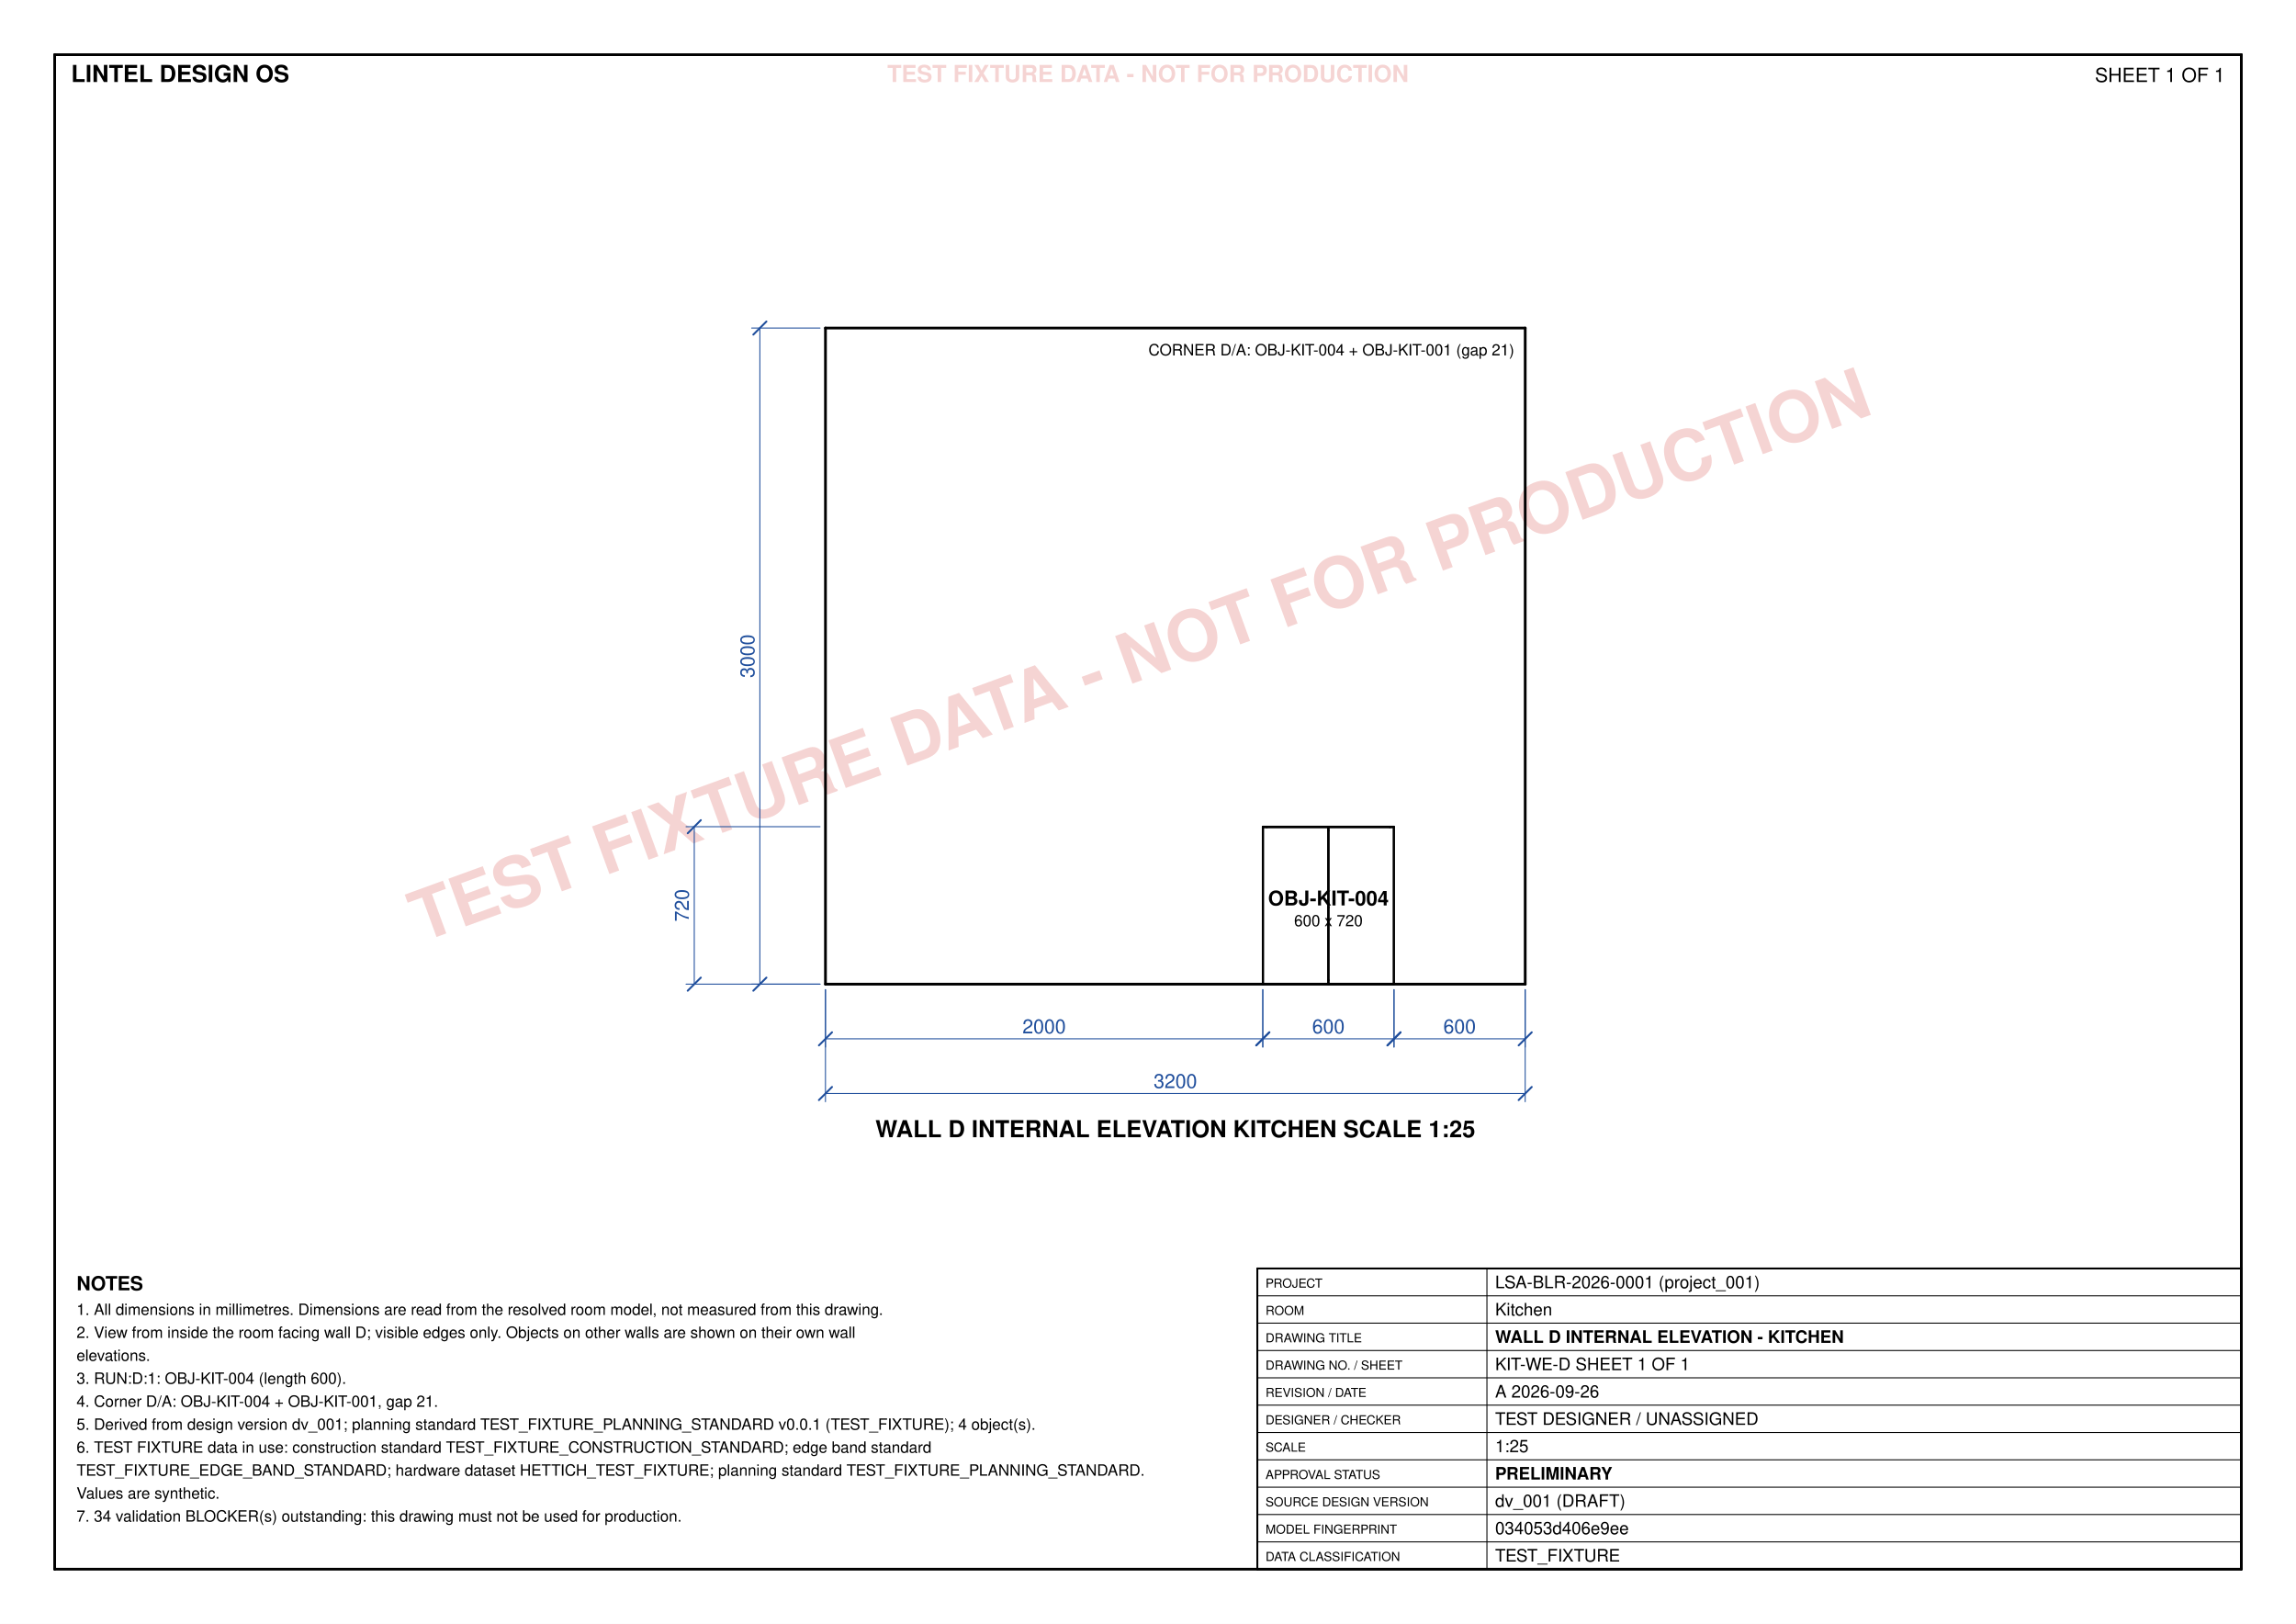
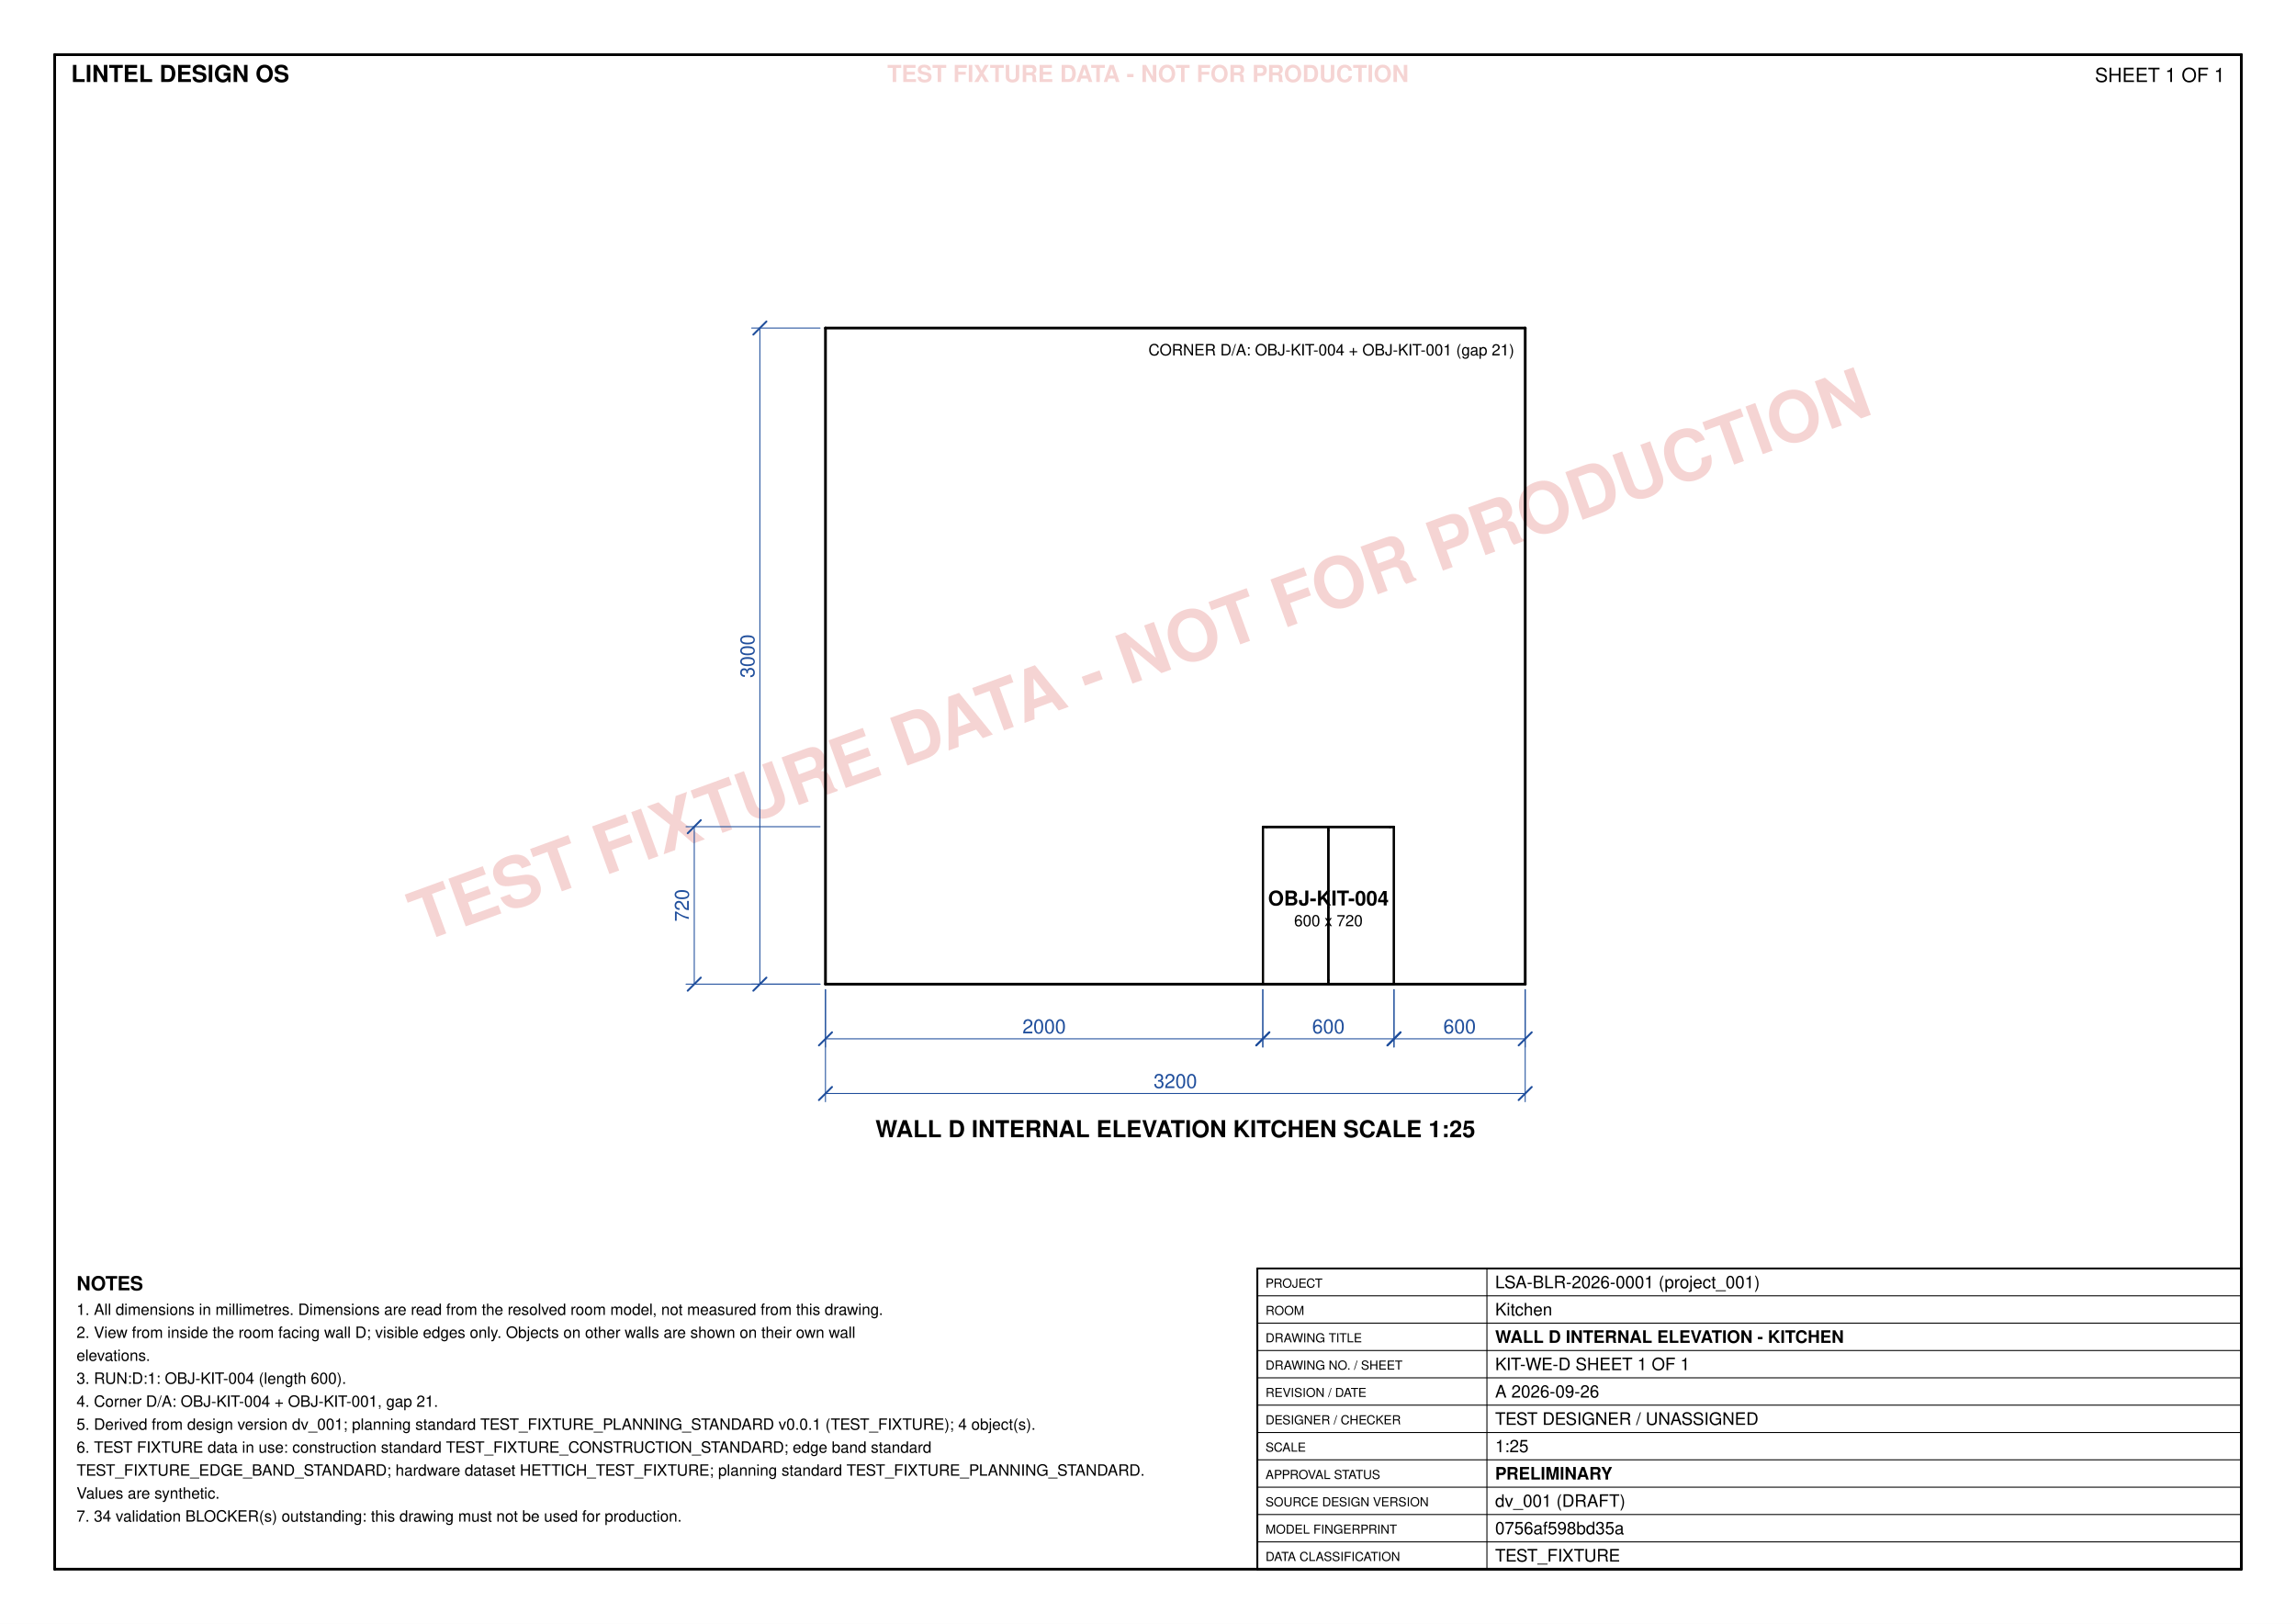
- <svg xmlns="http://www.w3.org/2000/svg" width="420mm" height="297mm" viewBox="0 0 420 297" data-drawing-id="DRW:dv_001:room_001:WALL_INTERNAL_ELEVATION:D:KIT-WE-D:RA" data-drawing-type="WALL_INTERNAL_ELEVATION" data-status="PRELIMINARY" data-design-version="dv_001" data-model-fingerprint="034053d406e9ee" data-classification="TEST_FIXTURE" data-content-hash="1b3bcd53093f88" data-sheet="1/1" data-room-id="room_001" data-objects="obj_004">
+ <svg xmlns="http://www.w3.org/2000/svg" width="420mm" height="297mm" viewBox="0 0 420 297" data-drawing-id="DRW:dv_001:room_001:WALL_INTERNAL_ELEVATION:D:KIT-WE-D:RA" data-drawing-type="WALL_INTERNAL_ELEVATION" data-status="PRELIMINARY" data-design-version="dv_001" data-model-fingerprint="0756af598bd35a" data-classification="TEST_FIXTURE" data-content-hash="0a7bfe7b64bf6e" data-sheet="1/1" data-room-id="room_001" data-objects="obj_004">
  <rect x="0" y="0" width="420" height="297" fill="#ffffff" />
  <g id="WATERMARK" fill="#d9534f" stroke="#d9534f" opacity="0.25" font-family="Helvetica, Arial, sans-serif" stroke-linecap="round">
    <text stroke="none" x="210" y="124" font-size="12.714" text-anchor="middle" font-weight="bold" transform="rotate(-20 210 124)">TEST FIXTURE DATA - NOT FOR PRODUCTION</text>
    <text stroke="none" x="210" y="15" font-size="4.286" text-anchor="middle" font-weight="bold">TEST FIXTURE DATA - NOT FOR PRODUCTION</text>
  </g>
  <g id="BORDER" fill="#000000" stroke="#000000" font-family="Helvetica, Arial, sans-serif" stroke-linecap="round">
    <line fill="none" x1="10" y1="10" x2="410" y2="10" stroke-width="0.5" />
    <line fill="none" x1="410" y1="10" x2="410" y2="287" stroke-width="0.5" />
    <line fill="none" x1="410" y1="287" x2="10" y2="287" stroke-width="0.5" />
    <line fill="none" x1="10" y1="287" x2="10" y2="10" stroke-width="0.5" />
    <text stroke="none" x="13" y="15" font-size="4.286" text-anchor="start" font-weight="bold">LINTEL DESIGN OS</text>
    <text stroke="none" x="407" y="15" font-size="3.571" text-anchor="end">SHEET 1 OF 1</text>
  </g>
  <g id="VISIBLE" fill="#000000" stroke="#000000" font-family="Helvetica, Arial, sans-serif" stroke-linecap="round">
    <line fill="none" x1="151" y1="180" x2="279" y2="180" stroke-width="0.5" />
    <line fill="none" x1="151" y1="60" x2="279" y2="60" stroke-width="0.5" />
    <line fill="none" x1="151" y1="180" x2="151" y2="60" stroke-width="0.5" />
    <line fill="none" x1="279" y1="180" x2="279" y2="60" stroke-width="0.5" />
    <line fill="none" x1="231" y1="180" x2="255" y2="180" stroke-width="0.35" />
    <line fill="none" x1="242.94" y1="179.28" x2="243.06" y2="179.28" stroke-width="0.35" />
    <line fill="none" x1="242.94" y1="165.96" x2="243.06" y2="165.96" stroke-width="0.35" />
    <line fill="none" x1="242.94" y1="165.24" x2="243.06" y2="165.24" stroke-width="0.35" />
    <line fill="none" x1="242.94" y1="151.92" x2="243.06" y2="151.92" stroke-width="0.35" />
    <line fill="none" x1="231.06" y1="151.32" x2="242.94" y2="151.32" stroke-width="0.35" />
    <line fill="none" x1="243.06" y1="151.32" x2="254.94" y2="151.32" stroke-width="0.35" />
    <line fill="none" x1="231" y1="151.2" x2="255" y2="151.2" stroke-width="0.35" />
    <line fill="none" x1="231" y1="180" x2="231" y2="151.2" stroke-width="0.35" />
    <line fill="none" x1="231.06" y1="180" x2="231.06" y2="151.32" stroke-width="0.35" />
    <line fill="none" x1="231.72" y1="151.32" x2="231.72" y2="151.2" stroke-width="0.35" />
    <line fill="none" x1="242.94" y1="180" x2="242.94" y2="151.32" stroke-width="0.35" />
    <line fill="none" x1="243.06" y1="180" x2="243.06" y2="151.32" stroke-width="0.35" />
    <line fill="none" x1="254.28" y1="151.32" x2="254.28" y2="151.2" stroke-width="0.35" />
    <line fill="none" x1="254.94" y1="180" x2="254.94" y2="151.32" stroke-width="0.35" />
    <line fill="none" x1="255" y1="180" x2="255" y2="151.2" stroke-width="0.35" />
  </g>
  <g id="DIMENSION" fill="#1f4e9c" stroke="#1f4e9c" font-family="Helvetica, Arial, sans-serif" stroke-linecap="round">
    <line fill="none" x1="151" y1="181" x2="151" y2="191.5" stroke-width="0.18" />
    <line fill="none" x1="149.8" y1="191.2" x2="152.2" y2="188.8" stroke-width="0.35" />
    <line fill="none" x1="231" y1="181" x2="231" y2="191.5" stroke-width="0.18" />
    <line fill="none" x1="229.8" y1="191.2" x2="232.2" y2="188.8" stroke-width="0.35" />
    <line fill="none" x1="151" y1="190" x2="231" y2="190" stroke-width="0.18" />
    <text stroke="none" x="191" y="189" font-size="3.571" text-anchor="middle">2000</text>
    <line fill="none" x1="231" y1="181" x2="231" y2="191.5" stroke-width="0.18" />
    <line fill="none" x1="229.8" y1="191.2" x2="232.2" y2="188.8" stroke-width="0.35" />
    <line fill="none" x1="255" y1="181" x2="255" y2="191.5" stroke-width="0.18" />
    <line fill="none" x1="253.8" y1="191.2" x2="256.2" y2="188.8" stroke-width="0.35" />
    <line fill="none" x1="231" y1="190" x2="255" y2="190" stroke-width="0.18" />
    <text stroke="none" x="243" y="189" font-size="3.571" text-anchor="middle">600</text>
    <line fill="none" x1="255" y1="181" x2="255" y2="191.5" stroke-width="0.18" />
    <line fill="none" x1="253.8" y1="191.2" x2="256.2" y2="188.8" stroke-width="0.35" />
    <line fill="none" x1="279" y1="181" x2="279" y2="191.5" stroke-width="0.18" />
    <line fill="none" x1="277.8" y1="191.2" x2="280.2" y2="188.8" stroke-width="0.35" />
    <line fill="none" x1="255" y1="190" x2="279" y2="190" stroke-width="0.18" />
    <text stroke="none" x="267" y="189" font-size="3.571" text-anchor="middle">600</text>
    <line fill="none" x1="151" y1="181" x2="151" y2="201.5" stroke-width="0.18" />
    <line fill="none" x1="149.8" y1="201.2" x2="152.2" y2="198.8" stroke-width="0.35" />
    <line fill="none" x1="279" y1="181" x2="279" y2="201.5" stroke-width="0.18" />
    <line fill="none" x1="277.8" y1="201.2" x2="280.2" y2="198.8" stroke-width="0.35" />
    <line fill="none" x1="151" y1="200" x2="279" y2="200" stroke-width="0.18" />
    <text stroke="none" x="215" y="199" font-size="3.571" text-anchor="middle">3200</text>
    <line fill="none" x1="150" y1="180" x2="137.5" y2="180" stroke-width="0.18" />
    <line fill="none" x1="137.8" y1="181.2" x2="140.2" y2="178.8" stroke-width="0.35" />
    <line fill="none" x1="150" y1="60" x2="137.5" y2="60" stroke-width="0.18" />
    <line fill="none" x1="137.8" y1="61.2" x2="140.2" y2="58.8" stroke-width="0.35" />
    <line fill="none" x1="139" y1="180" x2="139" y2="60" stroke-width="0.18" />
    <text stroke="none" x="138" y="120" font-size="3.571" text-anchor="middle" transform="rotate(-90 138 120)">3000</text>
    <line fill="none" x1="150" y1="180" x2="125.5" y2="180" stroke-width="0.18" />
    <line fill="none" x1="125.8" y1="181.2" x2="128.2" y2="178.8" stroke-width="0.35" />
    <line fill="none" x1="150" y1="151.2" x2="125.5" y2="151.2" stroke-width="0.18" />
    <line fill="none" x1="125.8" y1="152.4" x2="128.2" y2="150" stroke-width="0.35" />
    <line fill="none" x1="127" y1="180" x2="127" y2="151.2" stroke-width="0.18" />
    <text stroke="none" x="126" y="165.6" font-size="3.571" text-anchor="middle" transform="rotate(-90 126 165.6)">720</text>
  </g>
  <g id="ANNOTATION" fill="#000000" stroke="#000000" font-family="Helvetica, Arial, sans-serif" stroke-linecap="round">
    <text stroke="none" x="243" y="165.6" font-size="3.714" text-anchor="middle" font-weight="bold">OBJ-KIT-004</text>
    <text stroke="none" x="243" y="169.4" font-size="2.857" text-anchor="middle">600 x 720</text>
    <text stroke="none" x="277" y="65" font-size="2.857" text-anchor="end">CORNER D/A: OBJ-KIT-004 + OBJ-KIT-001 (gap 21)</text>
    <text stroke="none" x="215" y="208" font-size="4.286" text-anchor="middle" font-weight="bold">WALL D INTERNAL ELEVATION  KITCHEN  SCALE 1:25</text>
    <text stroke="none" x="14" y="236" font-size="3.571" text-anchor="start" font-weight="bold">NOTES</text>
    <text stroke="none" x="14" y="240.5" font-size="2.857" text-anchor="start">1. All dimensions in millimetres. Dimensions are read from the resolved room model, not measured from this drawing.</text>
    <text stroke="none" x="14" y="244.7" font-size="2.857" text-anchor="start">2. View from inside the room facing wall D; visible edges only. Objects on other walls are shown on their own wall</text>
    <text stroke="none" x="14" y="248.9" font-size="2.857" text-anchor="start">   elevations.</text>
    <text stroke="none" x="14" y="253.1" font-size="2.857" text-anchor="start">3. RUN:D:1: OBJ-KIT-004 (length 600).</text>
    <text stroke="none" x="14" y="257.3" font-size="2.857" text-anchor="start">4. Corner D/A: OBJ-KIT-004 + OBJ-KIT-001, gap 21.</text>
    <text stroke="none" x="14" y="261.5" font-size="2.857" text-anchor="start">5. Derived from design version dv_001; planning standard TEST_FIXTURE_PLANNING_STANDARD v0.0.1 (TEST_FIXTURE); 4 object(s).</text>
    <text stroke="none" x="14" y="265.7" font-size="2.857" text-anchor="start">6. TEST FIXTURE data in use: construction standard TEST_FIXTURE_CONSTRUCTION_STANDARD; edge band standard</text>
    <text stroke="none" x="14" y="269.9" font-size="2.857" text-anchor="start">   TEST_FIXTURE_EDGE_BAND_STANDARD; hardware dataset HETTICH_TEST_FIXTURE; planning standard TEST_FIXTURE_PLANNING_STANDARD.</text>
    <text stroke="none" x="14" y="274.1" font-size="2.857" text-anchor="start">   Values are synthetic.</text>
    <text stroke="none" x="14" y="278.3" font-size="2.857" text-anchor="start">7. 34 validation BLOCKER(s) outstanding: this drawing must not be used for production.</text>
  </g>
  <g id="TITLE_BLOCK" fill="#000000" stroke="#000000" font-family="Helvetica, Arial, sans-serif" stroke-linecap="round">
    <line fill="none" x1="230" y1="232" x2="410" y2="232" stroke-width="0.35" />
    <line fill="none" x1="410" y1="232" x2="410" y2="287" stroke-width="0.35" />
    <line fill="none" x1="410" y1="287" x2="230" y2="287" stroke-width="0.35" />
    <line fill="none" x1="230" y1="287" x2="230" y2="232" stroke-width="0.35" />
    <line fill="none" x1="272" y1="232" x2="272" y2="287" stroke-width="0.18" />
    <text stroke="none" x="231.5" y="235.5" font-size="2.286" text-anchor="start">PROJECT</text>
    <text stroke="none" x="273.5" y="235.6" font-size="3.143" text-anchor="start">LSA-BLR-2026-0001 (project_001)</text>
    <line fill="none" x1="230" y1="237" x2="410" y2="237" stroke-width="0.18" />
    <text stroke="none" x="231.5" y="240.5" font-size="2.286" text-anchor="start">ROOM</text>
    <text stroke="none" x="273.5" y="240.6" font-size="3.143" text-anchor="start">Kitchen</text>
    <line fill="none" x1="230" y1="242" x2="410" y2="242" stroke-width="0.18" />
    <text stroke="none" x="231.5" y="245.5" font-size="2.286" text-anchor="start">DRAWING TITLE</text>
    <text stroke="none" x="273.5" y="245.6" font-size="3.143" text-anchor="start" font-weight="bold">WALL D INTERNAL ELEVATION - KITCHEN</text>
    <line fill="none" x1="230" y1="247" x2="410" y2="247" stroke-width="0.18" />
    <text stroke="none" x="231.5" y="250.5" font-size="2.286" text-anchor="start">DRAWING NO. / SHEET</text>
    <text stroke="none" x="273.5" y="250.6" font-size="3.143" text-anchor="start">KIT-WE-D   SHEET 1 OF 1</text>
    <line fill="none" x1="230" y1="252" x2="410" y2="252" stroke-width="0.18" />
    <text stroke="none" x="231.5" y="255.5" font-size="2.286" text-anchor="start">REVISION / DATE</text>
    <text stroke="none" x="273.5" y="255.6" font-size="3.143" text-anchor="start">A   2026-09-26</text>
    <line fill="none" x1="230" y1="257" x2="410" y2="257" stroke-width="0.18" />
    <text stroke="none" x="231.5" y="260.5" font-size="2.286" text-anchor="start">DESIGNER / CHECKER</text>
    <text stroke="none" x="273.5" y="260.6" font-size="3.143" text-anchor="start">TEST DESIGNER / UNASSIGNED</text>
    <line fill="none" x1="230" y1="262" x2="410" y2="262" stroke-width="0.18" />
    <text stroke="none" x="231.5" y="265.5" font-size="2.286" text-anchor="start">SCALE</text>
    <text stroke="none" x="273.5" y="265.6" font-size="3.143" text-anchor="start">1:25</text>
    <line fill="none" x1="230" y1="267" x2="410" y2="267" stroke-width="0.18" />
    <text stroke="none" x="231.5" y="270.5" font-size="2.286" text-anchor="start">APPROVAL STATUS</text>
    <text stroke="none" x="273.5" y="270.6" font-size="3.143" text-anchor="start" font-weight="bold">PRELIMINARY</text>
    <line fill="none" x1="230" y1="272" x2="410" y2="272" stroke-width="0.18" />
    <text stroke="none" x="231.5" y="275.5" font-size="2.286" text-anchor="start">SOURCE DESIGN VERSION</text>
    <text stroke="none" x="273.5" y="275.6" font-size="3.143" text-anchor="start">dv_001 (DRAFT)</text>
    <line fill="none" x1="230" y1="277" x2="410" y2="277" stroke-width="0.18" />
    <text stroke="none" x="231.5" y="280.5" font-size="2.286" text-anchor="start">MODEL FINGERPRINT</text>
-     <text stroke="none" x="273.5" y="280.6" font-size="3.143" text-anchor="start">034053d406e9ee</text>
+     <text stroke="none" x="273.5" y="280.6" font-size="3.143" text-anchor="start">0756af598bd35a</text>
    <line fill="none" x1="230" y1="282" x2="410" y2="282" stroke-width="0.18" />
    <text stroke="none" x="231.5" y="285.5" font-size="2.286" text-anchor="start">DATA CLASSIFICATION</text>
    <text stroke="none" x="273.5" y="285.6" font-size="3.143" text-anchor="start">TEST_FIXTURE</text>
  </g>
</svg>
